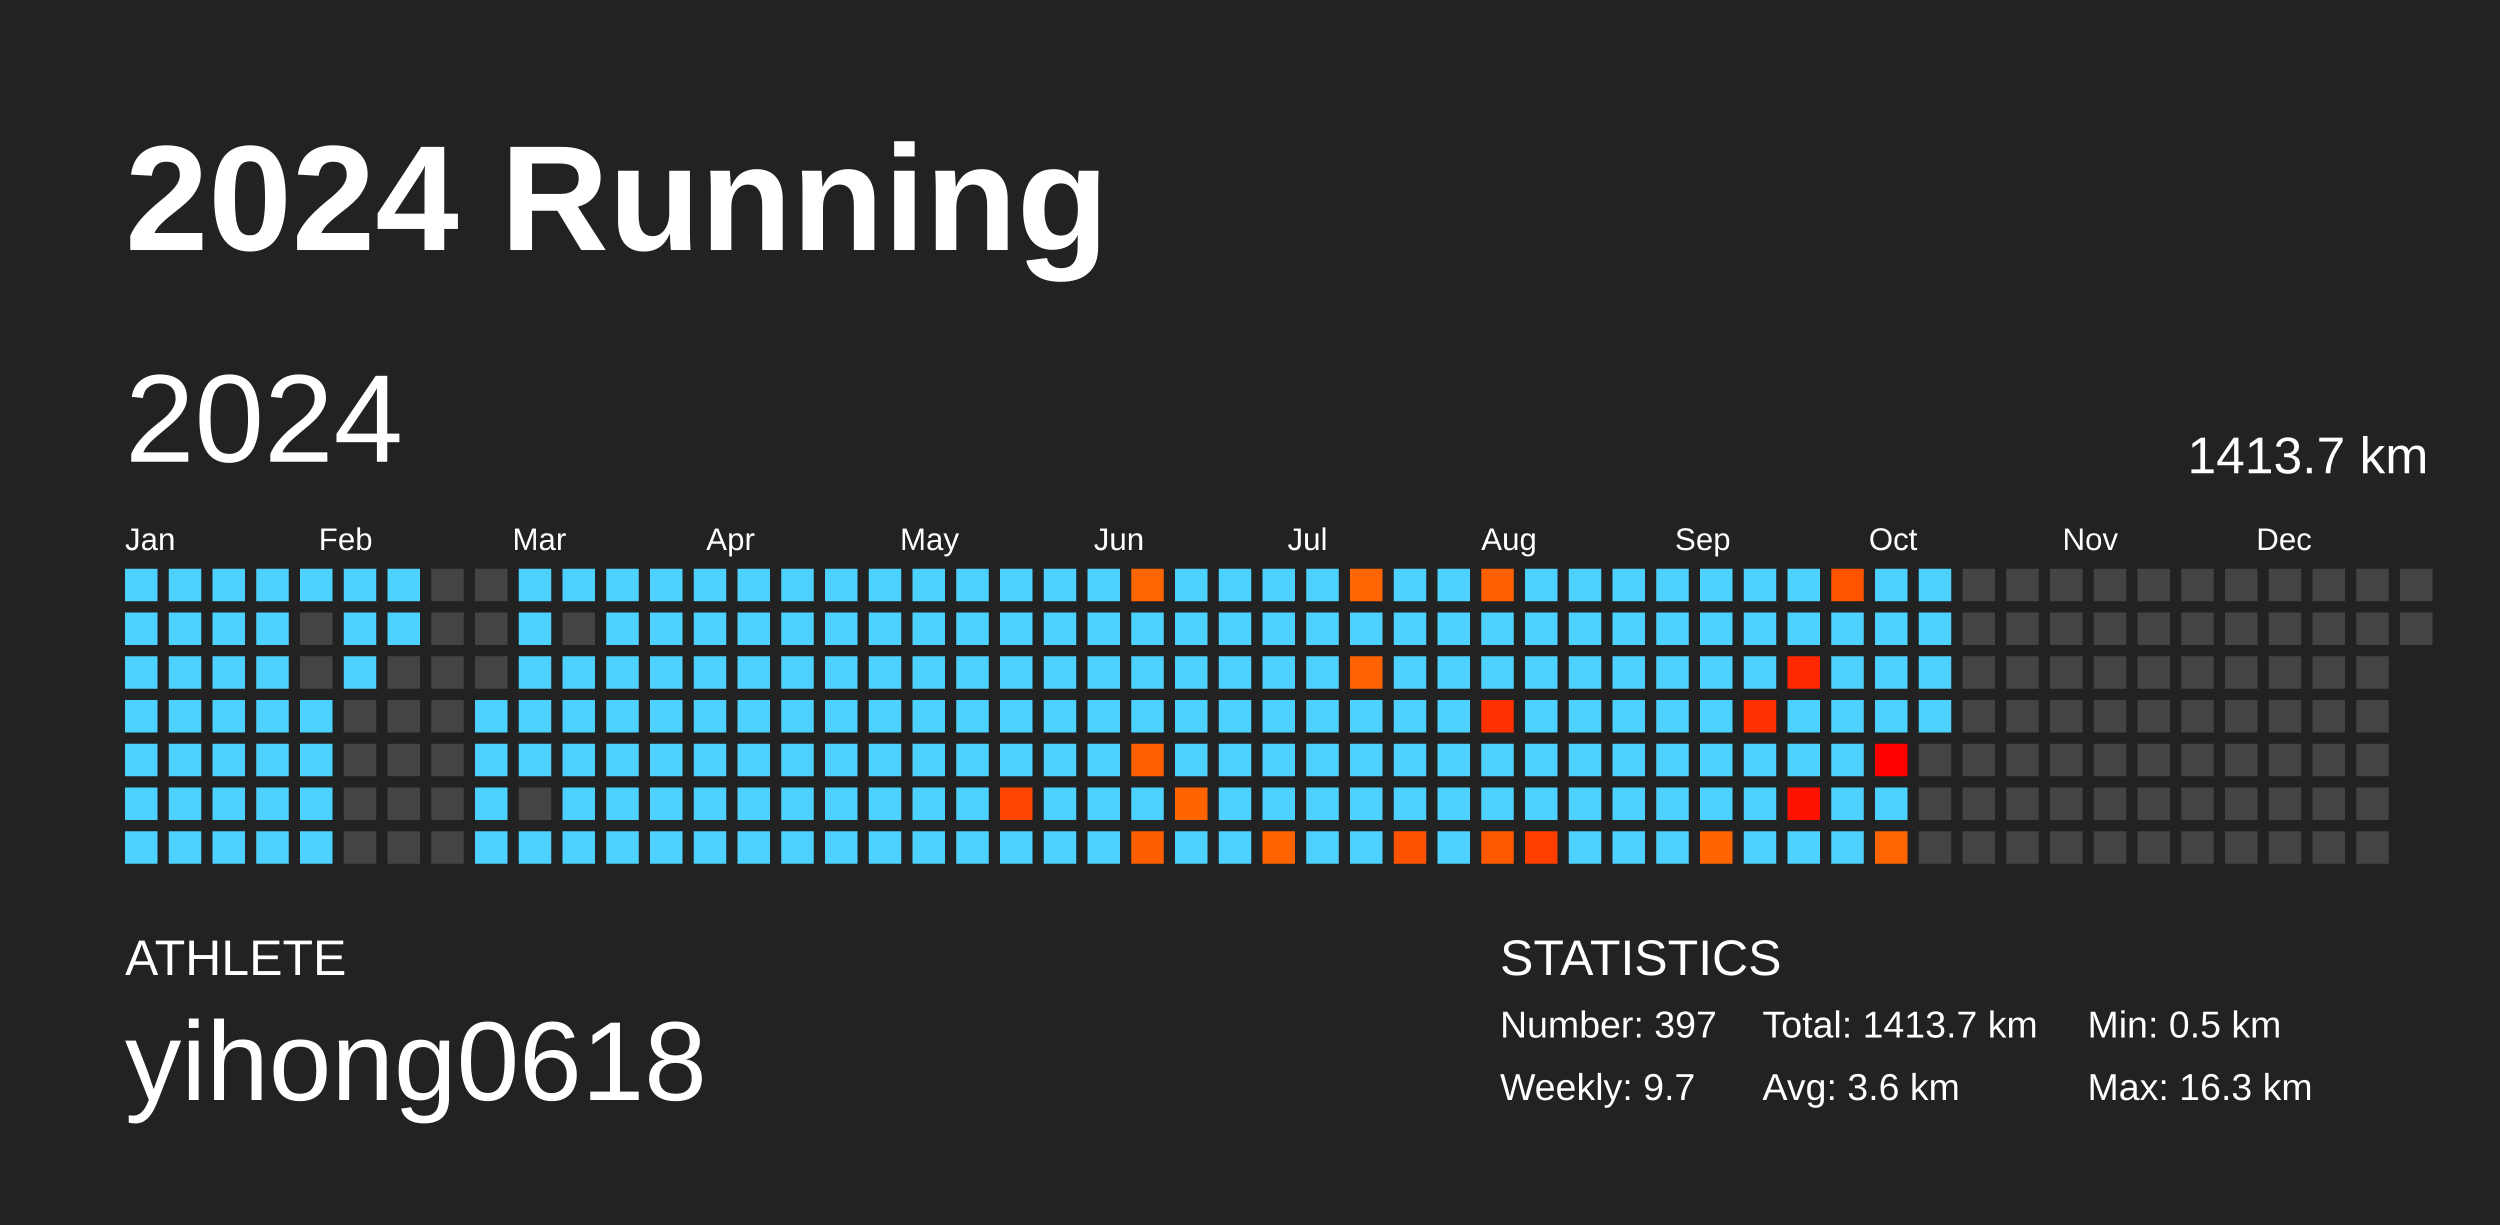
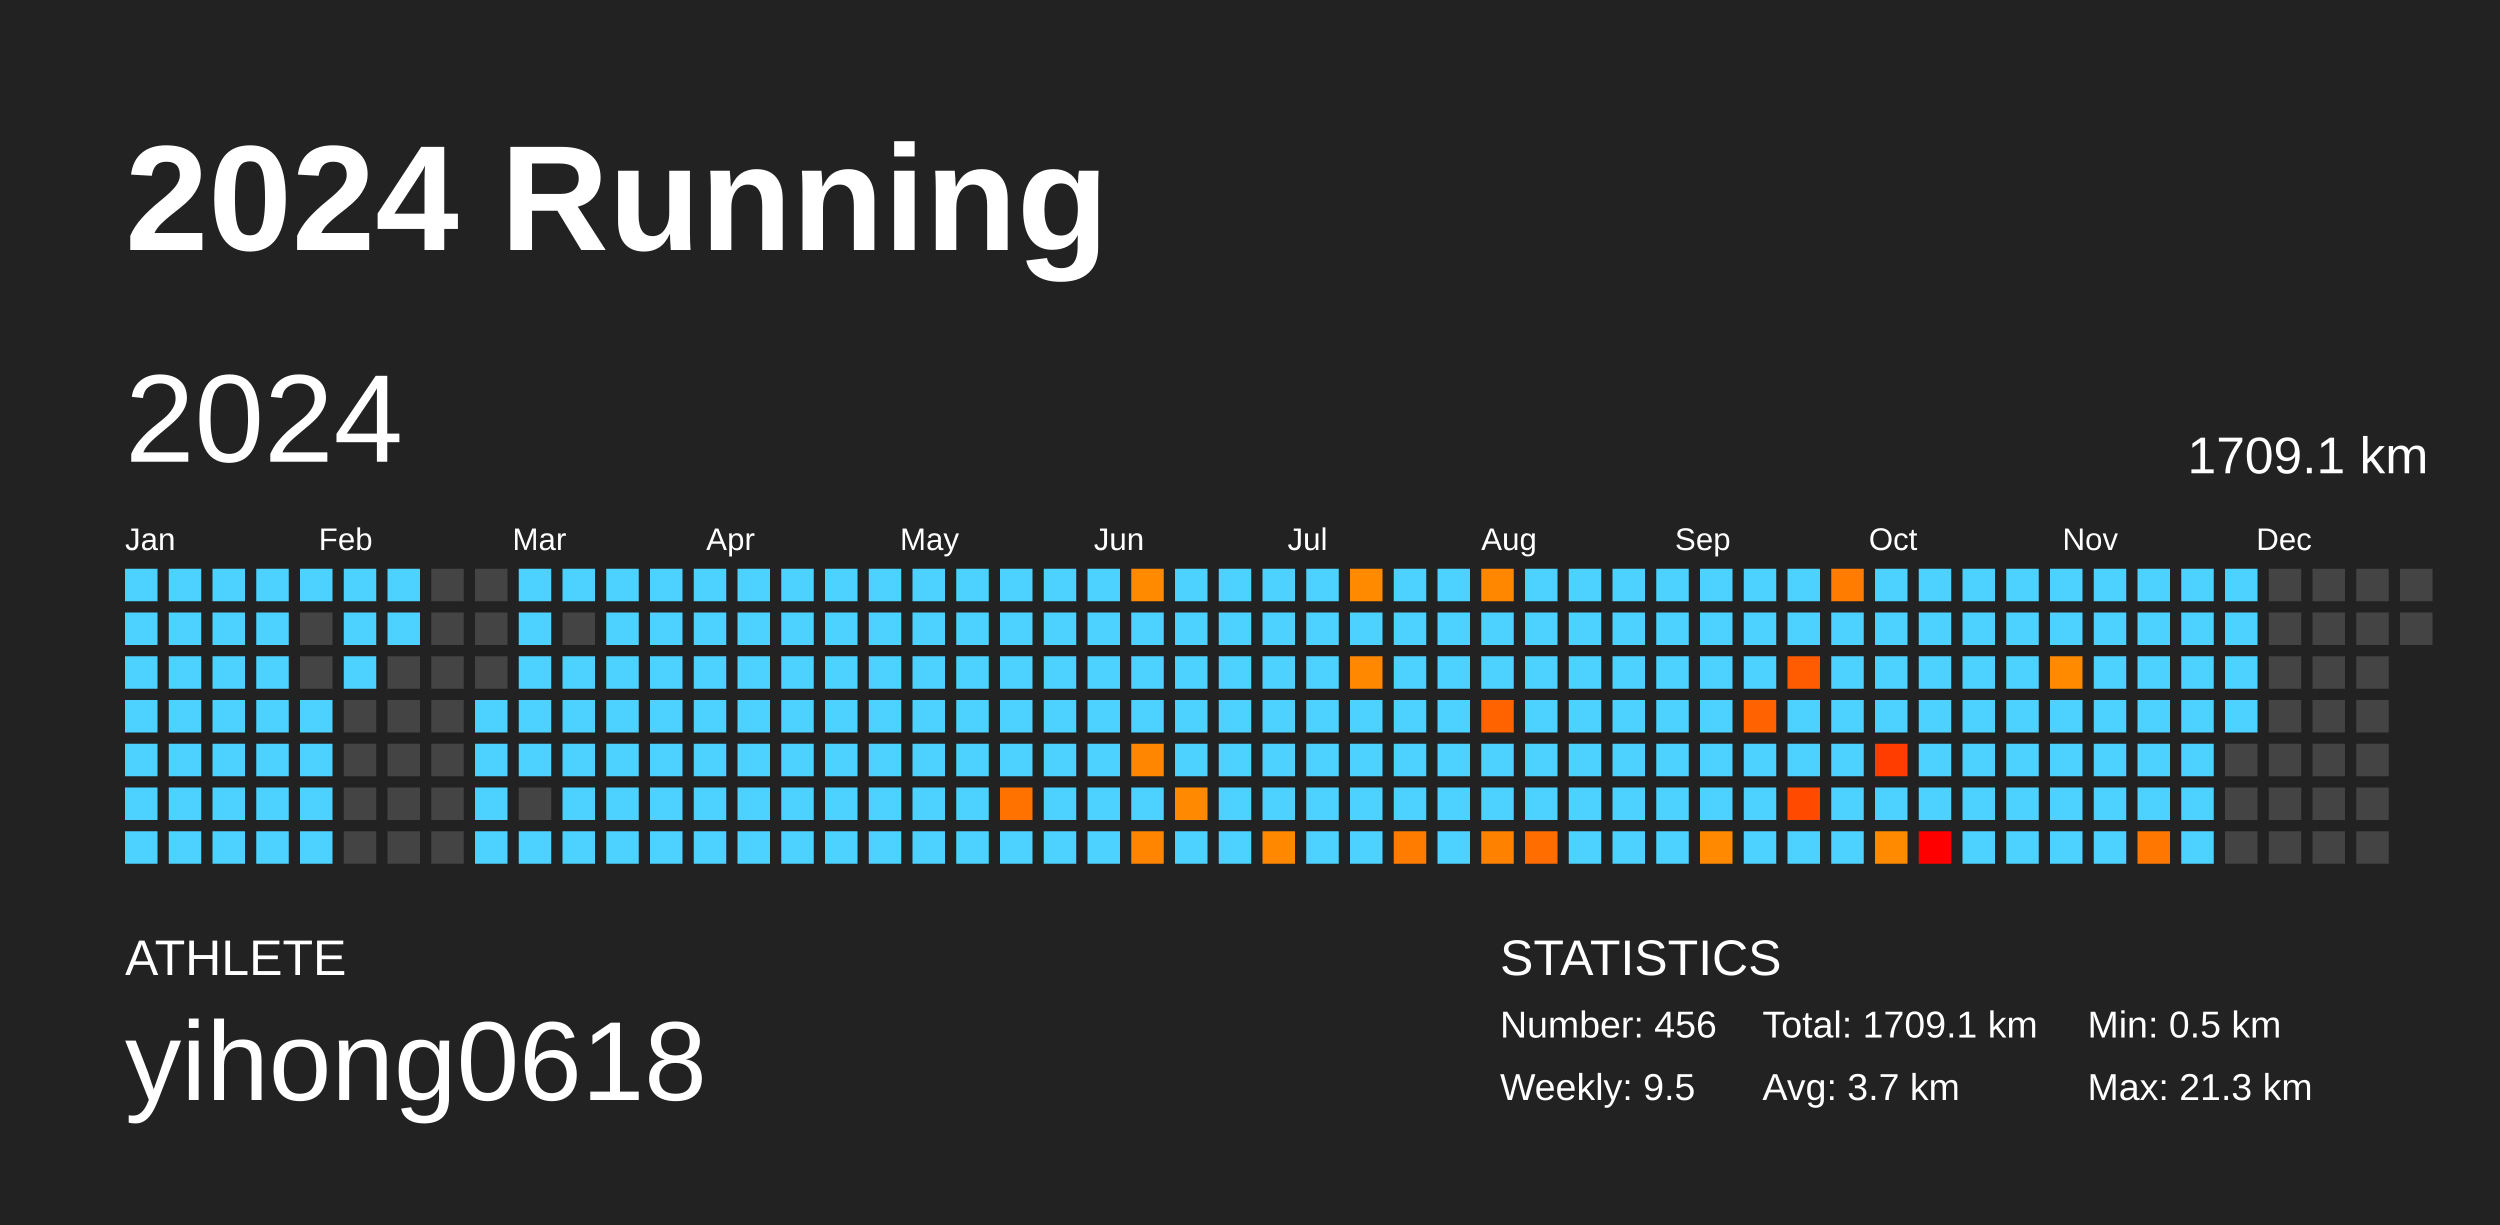
<svg xmlns="http://www.w3.org/2000/svg" baseProfile="full" height="98mm" version="1.1" viewBox="0,0,200,98" width="200mm">
  <defs />
  <rect fill="#222222" height="98" width="200" x="0" y="0" />
  <text fill="#FFFFFF" style="font-size:12px; font-family:Arial; font-weight:bold;" x="10" y="20">2024 Running</text>
  <text fill="#FFFFFF" style="font-size:4px; font-family:Arial" x="10" y="78">ATHLETE</text>
  <text fill="#FFFFFF" style="font-size:9px; font-family:Arial" x="10" y="88">yihong0618</text>
  <text fill="#FFFFFF" style="font-size:4px; font-family:Arial" x="120" y="78">STATISTICS</text>
-   <text fill="#FFFFFF" style="font-size:3px; font-family:Arial" x="120" y="83">Number: 397</text>
-   <text fill="#FFFFFF" style="font-size:3px; font-family:Arial" x="120" y="88">Weekly: 9.7</text>
-   <text fill="#FFFFFF" style="font-size:3px; font-family:Arial" x="141" y="83">Total: 1413.7 km</text>
-   <text fill="#FFFFFF" style="font-size:3px; font-family:Arial" x="141" y="88">Avg: 3.6 km</text>
+   <text fill="#FFFFFF" style="font-size:3px; font-family:Arial" x="120" y="83">Number: 456</text>
+   <text fill="#FFFFFF" style="font-size:3px; font-family:Arial" x="120" y="88">Weekly: 9.5</text>
+   <text fill="#FFFFFF" style="font-size:3px; font-family:Arial" x="141" y="83">Total: 1709.1 km</text>
+   <text fill="#FFFFFF" style="font-size:3px; font-family:Arial" x="141" y="88">Avg: 3.7 km</text>
  <text fill="#FFFFFF" style="font-size:3px; font-family:Arial" x="167" y="83">Min: 0.5 km</text>
-   <text fill="#FFFFFF" style="font-size:3px; font-family:Arial" x="167" y="88">Max: 16.3 km</text>
+   <text fill="#FFFFFF" style="font-size:3px; font-family:Arial" x="167" y="88">Max: 21.3 km</text>
  <text dominant-baseline="hanging" fill="#FFFFFF" style="font-size:10.0px; font-family:Arial;" x="10" y="30">2024</text>
-   <text dominant-baseline="hanging" fill="#FFFFFF" style="font-size:4.125px; font-family:Arial;" x="175" y="35">1413.7 km</text>
+   <text dominant-baseline="hanging" fill="#FFFFFF" style="font-size:4.125px; font-family:Arial;" x="175" y="35">1709.1 km</text>
  <text fill="#FFFFFF" style="font-size:2.5px; font-family:Arial" x="10.0" y="44">Jan</text>
  <text fill="#FFFFFF" style="font-size:2.5px; font-family:Arial" x="25.5" y="44">Feb</text>
  <text fill="#FFFFFF" style="font-size:2.5px; font-family:Arial" x="41.0" y="44">Mar</text>
  <text fill="#FFFFFF" style="font-size:2.5px; font-family:Arial" x="56.5" y="44">Apr</text>
  <text fill="#FFFFFF" style="font-size:2.5px; font-family:Arial" x="72.0" y="44">May</text>
  <text fill="#FFFFFF" style="font-size:2.5px; font-family:Arial" x="87.5" y="44">Jun</text>
  <text fill="#FFFFFF" style="font-size:2.5px; font-family:Arial" x="103.0" y="44">Jul</text>
  <text fill="#FFFFFF" style="font-size:2.5px; font-family:Arial" x="118.5" y="44">Aug</text>
  <text fill="#FFFFFF" style="font-size:2.5px; font-family:Arial" x="134.0" y="44">Sep</text>
  <text fill="#FFFFFF" style="font-size:2.5px; font-family:Arial" x="149.5" y="44">Oct</text>
  <text fill="#FFFFFF" style="font-size:2.5px; font-family:Arial" x="165.0" y="44">Nov</text>
  <text fill="#FFFFFF" style="font-size:2.5px; font-family:Arial" x="180.5" y="44">Dec</text>
  <rect fill="#4dd2ff" height="2.6" width="2.6" x="10.0" y="45.5" />
  <rect fill="#4dd2ff" height="2.6" width="2.6" x="10.0" y="49.0" />
  <rect fill="#4dd2ff" height="2.6" width="2.6" x="10.0" y="52.5" />
  <rect fill="#4dd2ff" height="2.6" width="2.6" x="10.0" y="56.0" />
  <rect fill="#4dd2ff" height="2.6" width="2.6" x="10.0" y="59.5" />
  <rect fill="#4dd2ff" height="2.6" width="2.6" x="10.0" y="63.0" />
  <rect fill="#4dd2ff" height="2.6" width="2.6" x="10.0" y="66.5" />
  <rect fill="#4dd2ff" height="2.6" width="2.6" x="13.5" y="45.5" />
  <rect fill="#4dd2ff" height="2.6" width="2.6" x="13.5" y="49.0" />
  <rect fill="#4dd2ff" height="2.6" width="2.6" x="13.5" y="52.5" />
  <rect fill="#4dd2ff" height="2.6" width="2.6" x="13.5" y="56.0" />
  <rect fill="#4dd2ff" height="2.6" width="2.6" x="13.5" y="59.5" />
  <rect fill="#4dd2ff" height="2.6" width="2.6" x="13.5" y="63.0" />
  <rect fill="#4dd2ff" height="2.6" width="2.6" x="13.5" y="66.5" />
  <rect fill="#4dd2ff" height="2.6" width="2.6" x="17.0" y="45.5" />
  <rect fill="#4dd2ff" height="2.6" width="2.6" x="17.0" y="49.0" />
  <rect fill="#4dd2ff" height="2.6" width="2.6" x="17.0" y="52.5" />
  <rect fill="#4dd2ff" height="2.6" width="2.6" x="17.0" y="56.0" />
  <rect fill="#4dd2ff" height="2.6" width="2.6" x="17.0" y="59.5" />
  <rect fill="#4dd2ff" height="2.6" width="2.6" x="17.0" y="63.0" />
  <rect fill="#4dd2ff" height="2.6" width="2.6" x="17.0" y="66.5" />
  <rect fill="#4dd2ff" height="2.6" width="2.6" x="20.5" y="45.5" />
  <rect fill="#4dd2ff" height="2.6" width="2.6" x="20.5" y="49.0" />
  <rect fill="#4dd2ff" height="2.6" width="2.6" x="20.5" y="52.5" />
  <rect fill="#4dd2ff" height="2.6" width="2.6" x="20.5" y="56.0" />
  <rect fill="#4dd2ff" height="2.6" width="2.6" x="20.5" y="59.5" />
  <rect fill="#4dd2ff" height="2.6" width="2.6" x="20.5" y="63.0" />
  <rect fill="#4dd2ff" height="2.6" width="2.6" x="20.5" y="66.5" />
  <rect fill="#4dd2ff" height="2.6" width="2.6" x="24.0" y="45.5" />
  <rect fill="#444444" height="2.6" width="2.6" x="24.0" y="49.0" />
  <rect fill="#444444" height="2.6" width="2.6" x="24.0" y="52.5" />
  <rect fill="#4dd2ff" height="2.6" width="2.6" x="24.0" y="56.0" />
  <rect fill="#4dd2ff" height="2.6" width="2.6" x="24.0" y="59.5" />
  <rect fill="#4dd2ff" height="2.6" width="2.6" x="24.0" y="63.0" />
  <rect fill="#4dd2ff" height="2.6" width="2.6" x="24.0" y="66.5" />
  <rect fill="#4dd2ff" height="2.6" width="2.6" x="27.5" y="45.5" />
  <rect fill="#4dd2ff" height="2.6" width="2.6" x="27.5" y="49.0" />
  <rect fill="#4dd2ff" height="2.6" width="2.6" x="27.5" y="52.5" />
  <rect fill="#444444" height="2.6" width="2.6" x="27.5" y="56.0" />
  <rect fill="#444444" height="2.6" width="2.6" x="27.5" y="59.5" />
  <rect fill="#444444" height="2.6" width="2.6" x="27.5" y="63.0" />
  <rect fill="#444444" height="2.6" width="2.6" x="27.5" y="66.5" />
  <rect fill="#4dd2ff" height="2.6" width="2.6" x="31.0" y="45.5" />
  <rect fill="#4dd2ff" height="2.6" width="2.6" x="31.0" y="49.0" />
  <rect fill="#444444" height="2.6" width="2.6" x="31.0" y="52.5" />
  <rect fill="#444444" height="2.6" width="2.6" x="31.0" y="56.0" />
  <rect fill="#444444" height="2.6" width="2.6" x="31.0" y="59.5" />
  <rect fill="#444444" height="2.6" width="2.6" x="31.0" y="63.0" />
  <rect fill="#444444" height="2.6" width="2.6" x="31.0" y="66.5" />
  <rect fill="#444444" height="2.6" width="2.6" x="34.5" y="45.5" />
  <rect fill="#444444" height="2.6" width="2.6" x="34.5" y="49.0" />
  <rect fill="#444444" height="2.6" width="2.6" x="34.5" y="52.5" />
  <rect fill="#444444" height="2.6" width="2.6" x="34.5" y="56.0" />
  <rect fill="#444444" height="2.6" width="2.6" x="34.5" y="59.5" />
  <rect fill="#444444" height="2.6" width="2.6" x="34.5" y="63.0" />
  <rect fill="#444444" height="2.6" width="2.6" x="34.5" y="66.5" />
  <rect fill="#444444" height="2.6" width="2.6" x="38.0" y="45.5" />
  <rect fill="#444444" height="2.6" width="2.6" x="38.0" y="49.0" />
  <rect fill="#444444" height="2.6" width="2.6" x="38.0" y="52.5" />
  <rect fill="#4dd2ff" height="2.6" width="2.6" x="38.0" y="56.0" />
  <rect fill="#4dd2ff" height="2.6" width="2.6" x="38.0" y="59.5" />
  <rect fill="#4dd2ff" height="2.6" width="2.6" x="38.0" y="63.0" />
  <rect fill="#4dd2ff" height="2.6" width="2.6" x="38.0" y="66.5" />
  <rect fill="#4dd2ff" height="2.6" width="2.6" x="41.5" y="45.5" />
  <rect fill="#4dd2ff" height="2.6" width="2.6" x="41.5" y="49.0" />
  <rect fill="#4dd2ff" height="2.6" width="2.6" x="41.5" y="52.5" />
  <rect fill="#4dd2ff" height="2.6" width="2.6" x="41.5" y="56.0" />
  <rect fill="#4dd2ff" height="2.6" width="2.6" x="41.5" y="59.5" />
  <rect fill="#444444" height="2.6" width="2.6" x="41.5" y="63.0" />
  <rect fill="#4dd2ff" height="2.6" width="2.6" x="41.5" y="66.5" />
  <rect fill="#4dd2ff" height="2.6" width="2.6" x="45.0" y="45.5" />
  <rect fill="#444444" height="2.6" width="2.6" x="45.0" y="49.0" />
  <rect fill="#4dd2ff" height="2.6" width="2.6" x="45.0" y="52.5" />
  <rect fill="#4dd2ff" height="2.6" width="2.6" x="45.0" y="56.0" />
  <rect fill="#4dd2ff" height="2.6" width="2.6" x="45.0" y="59.5" />
  <rect fill="#4dd2ff" height="2.6" width="2.6" x="45.0" y="63.0" />
  <rect fill="#4dd2ff" height="2.6" width="2.6" x="45.0" y="66.5" />
  <rect fill="#4dd2ff" height="2.6" width="2.6" x="48.5" y="45.5" />
  <rect fill="#4dd2ff" height="2.6" width="2.6" x="48.5" y="49.0" />
  <rect fill="#4dd2ff" height="2.6" width="2.6" x="48.5" y="52.5" />
  <rect fill="#4dd2ff" height="2.6" width="2.6" x="48.5" y="56.0" />
  <rect fill="#4dd2ff" height="2.6" width="2.6" x="48.5" y="59.5" />
  <rect fill="#4dd2ff" height="2.6" width="2.6" x="48.5" y="63.0" />
  <rect fill="#4dd2ff" height="2.6" width="2.6" x="48.5" y="66.5" />
  <rect fill="#4dd2ff" height="2.6" width="2.6" x="52.0" y="45.5" />
  <rect fill="#4dd2ff" height="2.6" width="2.6" x="52.0" y="49.0" />
  <rect fill="#4dd2ff" height="2.6" width="2.6" x="52.0" y="52.5" />
  <rect fill="#4dd2ff" height="2.6" width="2.6" x="52.0" y="56.0" />
  <rect fill="#4dd2ff" height="2.6" width="2.6" x="52.0" y="59.5" />
  <rect fill="#4dd2ff" height="2.6" width="2.6" x="52.0" y="63.0" />
  <rect fill="#4dd2ff" height="2.6" width="2.6" x="52.0" y="66.5" />
  <rect fill="#4dd2ff" height="2.6" width="2.6" x="55.5" y="45.5" />
  <rect fill="#4dd2ff" height="2.6" width="2.6" x="55.5" y="49.0" />
  <rect fill="#4dd2ff" height="2.6" width="2.6" x="55.5" y="52.5" />
  <rect fill="#4dd2ff" height="2.6" width="2.6" x="55.5" y="56.0" />
  <rect fill="#4dd2ff" height="2.6" width="2.6" x="55.5" y="59.5" />
  <rect fill="#4dd2ff" height="2.6" width="2.6" x="55.5" y="63.0" />
  <rect fill="#4dd2ff" height="2.6" width="2.6" x="55.5" y="66.5" />
  <rect fill="#4dd2ff" height="2.6" width="2.6" x="59.0" y="45.5" />
  <rect fill="#4dd2ff" height="2.6" width="2.6" x="59.0" y="49.0" />
  <rect fill="#4dd2ff" height="2.6" width="2.6" x="59.0" y="52.5" />
  <rect fill="#4dd2ff" height="2.6" width="2.6" x="59.0" y="56.0" />
  <rect fill="#4dd2ff" height="2.6" width="2.6" x="59.0" y="59.5" />
  <rect fill="#4dd2ff" height="2.6" width="2.6" x="59.0" y="63.0" />
  <rect fill="#4dd2ff" height="2.6" width="2.6" x="59.0" y="66.5" />
  <rect fill="#4dd2ff" height="2.6" width="2.6" x="62.5" y="45.5" />
  <rect fill="#4dd2ff" height="2.6" width="2.6" x="62.5" y="49.0" />
  <rect fill="#4dd2ff" height="2.6" width="2.6" x="62.5" y="52.5" />
  <rect fill="#4dd2ff" height="2.6" width="2.6" x="62.5" y="56.0" />
  <rect fill="#4dd2ff" height="2.6" width="2.6" x="62.5" y="59.5" />
  <rect fill="#4dd2ff" height="2.6" width="2.6" x="62.5" y="63.0" />
  <rect fill="#4dd2ff" height="2.6" width="2.6" x="62.5" y="66.5" />
  <rect fill="#4dd2ff" height="2.6" width="2.6" x="66.0" y="45.5" />
  <rect fill="#4dd2ff" height="2.6" width="2.6" x="66.0" y="49.0" />
  <rect fill="#4dd2ff" height="2.6" width="2.6" x="66.0" y="52.5" />
  <rect fill="#4dd2ff" height="2.6" width="2.6" x="66.0" y="56.0" />
  <rect fill="#4dd2ff" height="2.6" width="2.6" x="66.0" y="59.5" />
  <rect fill="#4dd2ff" height="2.6" width="2.6" x="66.0" y="63.0" />
  <rect fill="#4dd2ff" height="2.6" width="2.6" x="66.0" y="66.5" />
  <rect fill="#4dd2ff" height="2.6" width="2.6" x="69.5" y="45.5" />
  <rect fill="#4dd2ff" height="2.6" width="2.6" x="69.5" y="49.0" />
  <rect fill="#4dd2ff" height="2.6" width="2.6" x="69.5" y="52.5" />
  <rect fill="#4dd2ff" height="2.6" width="2.6" x="69.5" y="56.0" />
  <rect fill="#4dd2ff" height="2.6" width="2.6" x="69.5" y="59.5" />
  <rect fill="#4dd2ff" height="2.6" width="2.6" x="69.5" y="63.0" />
  <rect fill="#4dd2ff" height="2.6" width="2.6" x="69.5" y="66.5" />
  <rect fill="#4dd2ff" height="2.6" width="2.6" x="73.0" y="45.5" />
  <rect fill="#4dd2ff" height="2.6" width="2.6" x="73.0" y="49.0" />
  <rect fill="#4dd2ff" height="2.6" width="2.6" x="73.0" y="52.5" />
  <rect fill="#4dd2ff" height="2.6" width="2.6" x="73.0" y="56.0" />
  <rect fill="#4dd2ff" height="2.6" width="2.6" x="73.0" y="59.5" />
  <rect fill="#4dd2ff" height="2.6" width="2.6" x="73.0" y="63.0" />
  <rect fill="#4dd2ff" height="2.6" width="2.6" x="73.0" y="66.5" />
  <rect fill="#4dd2ff" height="2.6" width="2.6" x="76.5" y="45.5" />
  <rect fill="#4dd2ff" height="2.6" width="2.6" x="76.5" y="49.0" />
  <rect fill="#4dd2ff" height="2.6" width="2.6" x="76.5" y="52.5" />
  <rect fill="#4dd2ff" height="2.6" width="2.6" x="76.5" y="56.0" />
  <rect fill="#4dd2ff" height="2.6" width="2.6" x="76.5" y="59.5" />
  <rect fill="#4dd2ff" height="2.6" width="2.6" x="76.5" y="63.0" />
  <rect fill="#4dd2ff" height="2.6" width="2.6" x="76.5" y="66.5" />
  <rect fill="#4dd2ff" height="2.6" width="2.6" x="80.0" y="45.5" />
  <rect fill="#4dd2ff" height="2.6" width="2.6" x="80.0" y="49.0" />
  <rect fill="#4dd2ff" height="2.6" width="2.6" x="80.0" y="52.5" />
  <rect fill="#4dd2ff" height="2.6" width="2.6" x="80.0" y="56.0" />
  <rect fill="#4dd2ff" height="2.6" width="2.6" x="80.0" y="59.5" />
-   <rect fill="#ff4500" height="2.6" width="2.6" x="80.0" y="63.0" />
+   <rect fill="#ff7200" height="2.6" width="2.6" x="80.0" y="63.0" />
  <rect fill="#4dd2ff" height="2.6" width="2.6" x="80.0" y="66.5" />
  <rect fill="#4dd2ff" height="2.6" width="2.6" x="83.5" y="45.5" />
  <rect fill="#4dd2ff" height="2.6" width="2.6" x="83.5" y="49.0" />
  <rect fill="#4dd2ff" height="2.6" width="2.6" x="83.5" y="52.5" />
  <rect fill="#4dd2ff" height="2.6" width="2.6" x="83.5" y="56.0" />
  <rect fill="#4dd2ff" height="2.6" width="2.6" x="83.5" y="59.5" />
  <rect fill="#4dd2ff" height="2.6" width="2.6" x="83.5" y="63.0" />
  <rect fill="#4dd2ff" height="2.6" width="2.6" x="83.5" y="66.5" />
  <rect fill="#4dd2ff" height="2.6" width="2.6" x="87.0" y="45.5" />
  <rect fill="#4dd2ff" height="2.6" width="2.6" x="87.0" y="49.0" />
  <rect fill="#4dd2ff" height="2.6" width="2.6" x="87.0" y="52.5" />
  <rect fill="#4dd2ff" height="2.6" width="2.6" x="87.0" y="56.0" />
  <rect fill="#4dd2ff" height="2.6" width="2.6" x="87.0" y="59.5" />
  <rect fill="#4dd2ff" height="2.6" width="2.6" x="87.0" y="63.0" />
  <rect fill="#4dd2ff" height="2.6" width="2.6" x="87.0" y="66.5" />
-   <rect fill="#ff6500" height="2.6" width="2.6" x="90.5" y="45.5" />
+   <rect fill="#ff8a00" height="2.6" width="2.6" x="90.5" y="45.5" />
  <rect fill="#4dd2ff" height="2.6" width="2.6" x="90.5" y="49.0" />
  <rect fill="#4dd2ff" height="2.6" width="2.6" x="90.5" y="52.5" />
  <rect fill="#4dd2ff" height="2.6" width="2.6" x="90.5" y="56.0" />
-   <rect fill="#ff5f00" height="2.6" width="2.6" x="90.5" y="59.5" />
+   <rect fill="#ff8600" height="2.6" width="2.6" x="90.5" y="59.5" />
  <rect fill="#4dd2ff" height="2.6" width="2.6" x="90.5" y="63.0" />
-   <rect fill="#ff5e00" height="2.6" width="2.6" x="90.5" y="66.5" />
+   <rect fill="#ff8500" height="2.6" width="2.6" x="90.5" y="66.5" />
  <rect fill="#4dd2ff" height="2.6" width="2.6" x="94.0" y="45.5" />
  <rect fill="#4dd2ff" height="2.6" width="2.6" x="94.0" y="49.0" />
  <rect fill="#4dd2ff" height="2.6" width="2.6" x="94.0" y="52.5" />
  <rect fill="#4dd2ff" height="2.6" width="2.6" x="94.0" y="56.0" />
  <rect fill="#4dd2ff" height="2.6" width="2.6" x="94.0" y="59.5" />
-   <rect fill="#ff6400" height="2.6" width="2.6" x="94.0" y="63.0" />
+   <rect fill="#ff8900" height="2.6" width="2.6" x="94.0" y="63.0" />
  <rect fill="#4dd2ff" height="2.6" width="2.6" x="94.0" y="66.5" />
  <rect fill="#4dd2ff" height="2.6" width="2.6" x="97.5" y="45.5" />
  <rect fill="#4dd2ff" height="2.6" width="2.6" x="97.5" y="49.0" />
  <rect fill="#4dd2ff" height="2.6" width="2.6" x="97.5" y="52.5" />
  <rect fill="#4dd2ff" height="2.6" width="2.6" x="97.5" y="56.0" />
  <rect fill="#4dd2ff" height="2.6" width="2.6" x="97.5" y="59.5" />
  <rect fill="#4dd2ff" height="2.6" width="2.6" x="97.5" y="63.0" />
  <rect fill="#4dd2ff" height="2.6" width="2.6" x="97.5" y="66.5" />
  <rect fill="#4dd2ff" height="2.6" width="2.6" x="101.0" y="45.5" />
  <rect fill="#4dd2ff" height="2.6" width="2.6" x="101.0" y="49.0" />
  <rect fill="#4dd2ff" height="2.6" width="2.6" x="101.0" y="52.5" />
  <rect fill="#4dd2ff" height="2.6" width="2.6" x="101.0" y="56.0" />
  <rect fill="#4dd2ff" height="2.6" width="2.6" x="101.0" y="59.5" />
  <rect fill="#4dd2ff" height="2.6" width="2.6" x="101.0" y="63.0" />
-   <rect fill="#ff6300" height="2.6" width="2.6" x="101.0" y="66.5" />
+   <rect fill="#ff8800" height="2.6" width="2.6" x="101.0" y="66.5" />
  <rect fill="#4dd2ff" height="2.6" width="2.6" x="104.5" y="45.5" />
  <rect fill="#4dd2ff" height="2.6" width="2.6" x="104.5" y="49.0" />
  <rect fill="#4dd2ff" height="2.6" width="2.6" x="104.5" y="52.5" />
  <rect fill="#4dd2ff" height="2.6" width="2.6" x="104.5" y="56.0" />
  <rect fill="#4dd2ff" height="2.6" width="2.6" x="104.5" y="59.5" />
  <rect fill="#4dd2ff" height="2.6" width="2.6" x="104.5" y="63.0" />
  <rect fill="#4dd2ff" height="2.6" width="2.6" x="104.5" y="66.5" />
-   <rect fill="#ff6500" height="2.6" width="2.6" x="108.0" y="45.5" />
+   <rect fill="#ff8a00" height="2.6" width="2.6" x="108.0" y="45.5" />
  <rect fill="#4dd2ff" height="2.6" width="2.6" x="108.0" y="49.0" />
-   <rect fill="#ff6200" height="2.6" width="2.6" x="108.0" y="52.5" />
+   <rect fill="#ff8800" height="2.6" width="2.6" x="108.0" y="52.5" />
  <rect fill="#4dd2ff" height="2.6" width="2.6" x="108.0" y="56.0" />
  <rect fill="#4dd2ff" height="2.6" width="2.6" x="108.0" y="59.5" />
  <rect fill="#4dd2ff" height="2.6" width="2.6" x="108.0" y="63.0" />
  <rect fill="#4dd2ff" height="2.6" width="2.6" x="108.0" y="66.5" />
  <rect fill="#4dd2ff" height="2.6" width="2.6" x="111.5" y="45.5" />
  <rect fill="#4dd2ff" height="2.6" width="2.6" x="111.5" y="49.0" />
  <rect fill="#4dd2ff" height="2.6" width="2.6" x="111.5" y="52.5" />
  <rect fill="#4dd2ff" height="2.6" width="2.6" x="111.5" y="56.0" />
  <rect fill="#4dd2ff" height="2.6" width="2.6" x="111.5" y="59.5" />
  <rect fill="#4dd2ff" height="2.6" width="2.6" x="111.5" y="63.0" />
-   <rect fill="#ff5200" height="2.6" width="2.6" x="111.5" y="66.5" />
+   <rect fill="#ff7c00" height="2.6" width="2.6" x="111.5" y="66.5" />
  <rect fill="#4dd2ff" height="2.6" width="2.6" x="115.0" y="45.5" />
  <rect fill="#4dd2ff" height="2.6" width="2.6" x="115.0" y="49.0" />
  <rect fill="#4dd2ff" height="2.6" width="2.6" x="115.0" y="52.5" />
  <rect fill="#4dd2ff" height="2.6" width="2.6" x="115.0" y="56.0" />
  <rect fill="#4dd2ff" height="2.6" width="2.6" x="115.0" y="59.5" />
  <rect fill="#4dd2ff" height="2.6" width="2.6" x="115.0" y="63.0" />
  <rect fill="#4dd2ff" height="2.6" width="2.6" x="115.0" y="66.5" />
-   <rect fill="#ff6100" height="2.6" width="2.6" x="118.5" y="45.5" />
+   <rect fill="#ff8700" height="2.6" width="2.6" x="118.5" y="45.5" />
  <rect fill="#4dd2ff" height="2.6" width="2.6" x="118.5" y="49.0" />
  <rect fill="#4dd2ff" height="2.6" width="2.6" x="118.5" y="52.5" />
-   <rect fill="#ff3100" height="2.6" width="2.6" x="118.5" y="56.0" />
+   <rect fill="#ff6300" height="2.6" width="2.6" x="118.5" y="56.0" />
  <rect fill="#4dd2ff" height="2.6" width="2.6" x="118.5" y="59.5" />
  <rect fill="#4dd2ff" height="2.6" width="2.6" x="118.5" y="63.0" />
-   <rect fill="#ff5900" height="2.6" width="2.6" x="118.5" y="66.5" />
+   <rect fill="#ff8100" height="2.6" width="2.6" x="118.5" y="66.5" />
  <rect fill="#4dd2ff" height="2.6" width="2.6" x="122.0" y="45.5" />
  <rect fill="#4dd2ff" height="2.6" width="2.6" x="122.0" y="49.0" />
  <rect fill="#4dd2ff" height="2.6" width="2.6" x="122.0" y="52.5" />
  <rect fill="#4dd2ff" height="2.6" width="2.6" x="122.0" y="56.0" />
  <rect fill="#4dd2ff" height="2.6" width="2.6" x="122.0" y="59.5" />
  <rect fill="#4dd2ff" height="2.6" width="2.6" x="122.0" y="63.0" />
-   <rect fill="#ff3e00" height="2.6" width="2.6" x="122.0" y="66.5" />
+   <rect fill="#ff6c00" height="2.6" width="2.6" x="122.0" y="66.5" />
  <rect fill="#4dd2ff" height="2.6" width="2.6" x="125.5" y="45.5" />
  <rect fill="#4dd2ff" height="2.6" width="2.6" x="125.5" y="49.0" />
  <rect fill="#4dd2ff" height="2.6" width="2.6" x="125.5" y="52.5" />
  <rect fill="#4dd2ff" height="2.6" width="2.6" x="125.5" y="56.0" />
  <rect fill="#4dd2ff" height="2.6" width="2.6" x="125.5" y="59.5" />
  <rect fill="#4dd2ff" height="2.6" width="2.6" x="125.5" y="63.0" />
  <rect fill="#4dd2ff" height="2.6" width="2.6" x="125.5" y="66.5" />
  <rect fill="#4dd2ff" height="2.6" width="2.6" x="129.0" y="45.5" />
  <rect fill="#4dd2ff" height="2.6" width="2.6" x="129.0" y="49.0" />
  <rect fill="#4dd2ff" height="2.6" width="2.6" x="129.0" y="52.5" />
  <rect fill="#4dd2ff" height="2.6" width="2.6" x="129.0" y="56.0" />
  <rect fill="#4dd2ff" height="2.6" width="2.6" x="129.0" y="59.5" />
  <rect fill="#4dd2ff" height="2.6" width="2.6" x="129.0" y="63.0" />
  <rect fill="#4dd2ff" height="2.6" width="2.6" x="129.0" y="66.5" />
  <rect fill="#4dd2ff" height="2.6" width="2.6" x="132.5" y="45.5" />
  <rect fill="#4dd2ff" height="2.6" width="2.6" x="132.5" y="49.0" />
  <rect fill="#4dd2ff" height="2.6" width="2.6" x="132.5" y="52.5" />
  <rect fill="#4dd2ff" height="2.6" width="2.6" x="132.5" y="56.0" />
  <rect fill="#4dd2ff" height="2.6" width="2.6" x="132.5" y="59.5" />
  <rect fill="#4dd2ff" height="2.6" width="2.6" x="132.5" y="63.0" />
  <rect fill="#4dd2ff" height="2.6" width="2.6" x="132.5" y="66.5" />
  <rect fill="#4dd2ff" height="2.6" width="2.6" x="136.0" y="45.5" />
  <rect fill="#4dd2ff" height="2.6" width="2.6" x="136.0" y="49.0" />
  <rect fill="#4dd2ff" height="2.6" width="2.6" x="136.0" y="52.5" />
  <rect fill="#4dd2ff" height="2.6" width="2.6" x="136.0" y="56.0" />
  <rect fill="#4dd2ff" height="2.6" width="2.6" x="136.0" y="59.5" />
  <rect fill="#4dd2ff" height="2.6" width="2.6" x="136.0" y="63.0" />
-   <rect fill="#ff6400" height="2.6" width="2.6" x="136.0" y="66.5" />
+   <rect fill="#ff8900" height="2.6" width="2.6" x="136.0" y="66.5" />
  <rect fill="#4dd2ff" height="2.6" width="2.6" x="139.5" y="45.5" />
  <rect fill="#4dd2ff" height="2.6" width="2.6" x="139.5" y="49.0" />
  <rect fill="#4dd2ff" height="2.6" width="2.6" x="139.5" y="52.5" />
-   <rect fill="#ff3100" height="2.6" width="2.6" x="139.5" y="56.0" />
+   <rect fill="#ff6200" height="2.6" width="2.6" x="139.5" y="56.0" />
  <rect fill="#4dd2ff" height="2.6" width="2.6" x="139.5" y="59.5" />
  <rect fill="#4dd2ff" height="2.6" width="2.6" x="139.5" y="63.0" />
  <rect fill="#4dd2ff" height="2.6" width="2.6" x="139.5" y="66.5" />
  <rect fill="#4dd2ff" height="2.6" width="2.6" x="143.0" y="45.5" />
  <rect fill="#4dd2ff" height="2.6" width="2.6" x="143.0" y="49.0" />
-   <rect fill="#ff2800" height="2.6" width="2.6" x="143.0" y="52.5" />
+   <rect fill="#ff5b00" height="2.6" width="2.6" x="143.0" y="52.5" />
  <rect fill="#4dd2ff" height="2.6" width="2.6" x="143.0" y="56.0" />
  <rect fill="#4dd2ff" height="2.6" width="2.6" x="143.0" y="59.5" />
-   <rect fill="#ff1100" height="2.6" width="2.6" x="143.0" y="63.0" />
+   <rect fill="#ff4a00" height="2.6" width="2.6" x="143.0" y="63.0" />
  <rect fill="#4dd2ff" height="2.6" width="2.6" x="143.0" y="66.5" />
-   <rect fill="#ff5300" height="2.6" width="2.6" x="146.5" y="45.5" />
+   <rect fill="#ff7c00" height="2.6" width="2.6" x="146.5" y="45.5" />
  <rect fill="#4dd2ff" height="2.6" width="2.6" x="146.5" y="49.0" />
  <rect fill="#4dd2ff" height="2.6" width="2.6" x="146.5" y="52.5" />
  <rect fill="#4dd2ff" height="2.6" width="2.6" x="146.5" y="56.0" />
  <rect fill="#4dd2ff" height="2.6" width="2.6" x="146.5" y="59.5" />
  <rect fill="#4dd2ff" height="2.6" width="2.6" x="146.5" y="63.0" />
  <rect fill="#4dd2ff" height="2.6" width="2.6" x="146.5" y="66.5" />
  <rect fill="#4dd2ff" height="2.6" width="2.6" x="150.0" y="45.5" />
  <rect fill="#4dd2ff" height="2.6" width="2.6" x="150.0" y="49.0" />
  <rect fill="#4dd2ff" height="2.6" width="2.6" x="150.0" y="52.5" />
  <rect fill="#4dd2ff" height="2.6" width="2.6" x="150.0" y="56.0" />
-   <rect fill="#ff0000" height="2.6" width="2.6" x="150.0" y="59.5" />
+   <rect fill="#ff3d00" height="2.6" width="2.6" x="150.0" y="59.5" />
  <rect fill="#4dd2ff" height="2.6" width="2.6" x="150.0" y="63.0" />
-   <rect fill="#ff6500" height="2.6" width="2.6" x="150.0" y="66.5" />
+   <rect fill="#ff8a00" height="2.6" width="2.6" x="150.0" y="66.5" />
  <rect fill="#4dd2ff" height="2.6" width="2.6" x="153.5" y="45.5" />
  <rect fill="#4dd2ff" height="2.6" width="2.6" x="153.5" y="49.0" />
  <rect fill="#4dd2ff" height="2.6" width="2.6" x="153.5" y="52.5" />
  <rect fill="#4dd2ff" height="2.6" width="2.6" x="153.5" y="56.0" />
-   <rect fill="#444444" height="2.6" width="2.6" x="153.5" y="59.5" />
-   <rect fill="#444444" height="2.6" width="2.6" x="153.5" y="63.0" />
-   <rect fill="#444444" height="2.6" width="2.6" x="153.5" y="66.5" />
-   <rect fill="#444444" height="2.6" width="2.6" x="157.0" y="45.5" />
-   <rect fill="#444444" height="2.6" width="2.6" x="157.0" y="49.0" />
-   <rect fill="#444444" height="2.6" width="2.6" x="157.0" y="52.5" />
-   <rect fill="#444444" height="2.6" width="2.6" x="157.0" y="56.0" />
-   <rect fill="#444444" height="2.6" width="2.6" x="157.0" y="59.5" />
-   <rect fill="#444444" height="2.6" width="2.6" x="157.0" y="63.0" />
-   <rect fill="#444444" height="2.6" width="2.6" x="157.0" y="66.5" />
-   <rect fill="#444444" height="2.6" width="2.6" x="160.5" y="45.5" />
-   <rect fill="#444444" height="2.6" width="2.6" x="160.5" y="49.0" />
-   <rect fill="#444444" height="2.6" width="2.6" x="160.5" y="52.5" />
-   <rect fill="#444444" height="2.6" width="2.6" x="160.5" y="56.0" />
-   <rect fill="#444444" height="2.6" width="2.6" x="160.5" y="59.5" />
-   <rect fill="#444444" height="2.6" width="2.6" x="160.5" y="63.0" />
-   <rect fill="#444444" height="2.6" width="2.6" x="160.5" y="66.5" />
-   <rect fill="#444444" height="2.6" width="2.6" x="164.0" y="45.5" />
-   <rect fill="#444444" height="2.6" width="2.6" x="164.0" y="49.0" />
-   <rect fill="#444444" height="2.6" width="2.6" x="164.0" y="52.5" />
-   <rect fill="#444444" height="2.6" width="2.6" x="164.0" y="56.0" />
-   <rect fill="#444444" height="2.6" width="2.6" x="164.0" y="59.5" />
-   <rect fill="#444444" height="2.6" width="2.6" x="164.0" y="63.0" />
-   <rect fill="#444444" height="2.6" width="2.6" x="164.0" y="66.5" />
-   <rect fill="#444444" height="2.6" width="2.6" x="167.5" y="45.5" />
-   <rect fill="#444444" height="2.6" width="2.6" x="167.5" y="49.0" />
-   <rect fill="#444444" height="2.6" width="2.6" x="167.5" y="52.5" />
-   <rect fill="#444444" height="2.6" width="2.6" x="167.5" y="56.0" />
-   <rect fill="#444444" height="2.6" width="2.6" x="167.5" y="59.5" />
-   <rect fill="#444444" height="2.6" width="2.6" x="167.5" y="63.0" />
-   <rect fill="#444444" height="2.6" width="2.6" x="167.5" y="66.5" />
-   <rect fill="#444444" height="2.6" width="2.6" x="171.0" y="45.5" />
-   <rect fill="#444444" height="2.6" width="2.6" x="171.0" y="49.0" />
-   <rect fill="#444444" height="2.6" width="2.6" x="171.0" y="52.5" />
-   <rect fill="#444444" height="2.6" width="2.6" x="171.0" y="56.0" />
-   <rect fill="#444444" height="2.6" width="2.6" x="171.0" y="59.5" />
-   <rect fill="#444444" height="2.6" width="2.6" x="171.0" y="63.0" />
-   <rect fill="#444444" height="2.6" width="2.6" x="171.0" y="66.5" />
-   <rect fill="#444444" height="2.6" width="2.6" x="174.5" y="45.5" />
-   <rect fill="#444444" height="2.6" width="2.6" x="174.5" y="49.0" />
-   <rect fill="#444444" height="2.6" width="2.6" x="174.5" y="52.5" />
-   <rect fill="#444444" height="2.6" width="2.6" x="174.5" y="56.0" />
-   <rect fill="#444444" height="2.6" width="2.6" x="174.5" y="59.5" />
-   <rect fill="#444444" height="2.6" width="2.6" x="174.5" y="63.0" />
-   <rect fill="#444444" height="2.6" width="2.6" x="174.5" y="66.5" />
-   <rect fill="#444444" height="2.6" width="2.6" x="178.0" y="45.5" />
-   <rect fill="#444444" height="2.6" width="2.6" x="178.0" y="49.0" />
-   <rect fill="#444444" height="2.6" width="2.6" x="178.0" y="52.5" />
-   <rect fill="#444444" height="2.6" width="2.6" x="178.0" y="56.0" />
+   <rect fill="#4dd2ff" height="2.6" width="2.6" x="153.5" y="59.5" />
+   <rect fill="#4dd2ff" height="2.6" width="2.6" x="153.5" y="63.0" />
+   <rect fill="red" height="2.6" width="2.6" x="153.5" y="66.5" />
+   <rect fill="#4dd2ff" height="2.6" width="2.6" x="157.0" y="45.5" />
+   <rect fill="#4dd2ff" height="2.6" width="2.6" x="157.0" y="49.0" />
+   <rect fill="#4dd2ff" height="2.6" width="2.6" x="157.0" y="52.5" />
+   <rect fill="#4dd2ff" height="2.6" width="2.6" x="157.0" y="56.0" />
+   <rect fill="#4dd2ff" height="2.6" width="2.6" x="157.0" y="59.5" />
+   <rect fill="#4dd2ff" height="2.6" width="2.6" x="157.0" y="63.0" />
+   <rect fill="#4dd2ff" height="2.6" width="2.6" x="157.0" y="66.5" />
+   <rect fill="#4dd2ff" height="2.6" width="2.6" x="160.5" y="45.5" />
+   <rect fill="#4dd2ff" height="2.6" width="2.6" x="160.5" y="49.0" />
+   <rect fill="#4dd2ff" height="2.6" width="2.6" x="160.5" y="52.5" />
+   <rect fill="#4dd2ff" height="2.6" width="2.6" x="160.5" y="56.0" />
+   <rect fill="#4dd2ff" height="2.6" width="2.6" x="160.5" y="59.5" />
+   <rect fill="#4dd2ff" height="2.6" width="2.6" x="160.5" y="63.0" />
+   <rect fill="#4dd2ff" height="2.6" width="2.6" x="160.5" y="66.5" />
+   <rect fill="#4dd2ff" height="2.6" width="2.6" x="164.0" y="45.5" />
+   <rect fill="#4dd2ff" height="2.6" width="2.6" x="164.0" y="49.0" />
+   <rect fill="#ff8a00" height="2.6" width="2.6" x="164.0" y="52.5" />
+   <rect fill="#4dd2ff" height="2.6" width="2.6" x="164.0" y="56.0" />
+   <rect fill="#4dd2ff" height="2.6" width="2.6" x="164.0" y="59.5" />
+   <rect fill="#4dd2ff" height="2.6" width="2.6" x="164.0" y="63.0" />
+   <rect fill="#4dd2ff" height="2.6" width="2.6" x="164.0" y="66.5" />
+   <rect fill="#4dd2ff" height="2.6" width="2.6" x="167.5" y="45.5" />
+   <rect fill="#4dd2ff" height="2.6" width="2.6" x="167.5" y="49.0" />
+   <rect fill="#4dd2ff" height="2.6" width="2.6" x="167.5" y="52.5" />
+   <rect fill="#4dd2ff" height="2.6" width="2.6" x="167.5" y="56.0" />
+   <rect fill="#4dd2ff" height="2.6" width="2.6" x="167.5" y="59.5" />
+   <rect fill="#4dd2ff" height="2.6" width="2.6" x="167.5" y="63.0" />
+   <rect fill="#4dd2ff" height="2.6" width="2.6" x="167.5" y="66.5" />
+   <rect fill="#4dd2ff" height="2.6" width="2.6" x="171.0" y="45.5" />
+   <rect fill="#4dd2ff" height="2.6" width="2.6" x="171.0" y="49.0" />
+   <rect fill="#4dd2ff" height="2.6" width="2.6" x="171.0" y="52.5" />
+   <rect fill="#4dd2ff" height="2.6" width="2.6" x="171.0" y="56.0" />
+   <rect fill="#4dd2ff" height="2.6" width="2.6" x="171.0" y="59.5" />
+   <rect fill="#4dd2ff" height="2.6" width="2.6" x="171.0" y="63.0" />
+   <rect fill="#ff7700" height="2.6" width="2.6" x="171.0" y="66.5" />
+   <rect fill="#4dd2ff" height="2.6" width="2.6" x="174.5" y="45.5" />
+   <rect fill="#4dd2ff" height="2.6" width="2.6" x="174.5" y="49.0" />
+   <rect fill="#4dd2ff" height="2.6" width="2.6" x="174.5" y="52.5" />
+   <rect fill="#4dd2ff" height="2.6" width="2.6" x="174.5" y="56.0" />
+   <rect fill="#4dd2ff" height="2.6" width="2.6" x="174.5" y="59.5" />
+   <rect fill="#4dd2ff" height="2.6" width="2.6" x="174.5" y="63.0" />
+   <rect fill="#4dd2ff" height="2.6" width="2.6" x="174.5" y="66.5" />
+   <rect fill="#4dd2ff" height="2.6" width="2.6" x="178.0" y="45.5" />
+   <rect fill="#4dd2ff" height="2.6" width="2.6" x="178.0" y="49.0" />
+   <rect fill="#4dd2ff" height="2.6" width="2.6" x="178.0" y="52.5" />
+   <rect fill="#4dd2ff" height="2.6" width="2.6" x="178.0" y="56.0" />
  <rect fill="#444444" height="2.6" width="2.6" x="178.0" y="59.5" />
  <rect fill="#444444" height="2.6" width="2.6" x="178.0" y="63.0" />
  <rect fill="#444444" height="2.6" width="2.6" x="178.0" y="66.5" />
  <rect fill="#444444" height="2.6" width="2.6" x="181.5" y="45.5" />
  <rect fill="#444444" height="2.6" width="2.6" x="181.5" y="49.0" />
  <rect fill="#444444" height="2.6" width="2.6" x="181.5" y="52.5" />
  <rect fill="#444444" height="2.6" width="2.6" x="181.5" y="56.0" />
  <rect fill="#444444" height="2.6" width="2.6" x="181.5" y="59.5" />
  <rect fill="#444444" height="2.6" width="2.6" x="181.5" y="63.0" />
  <rect fill="#444444" height="2.6" width="2.6" x="181.5" y="66.5" />
  <rect fill="#444444" height="2.6" width="2.6" x="185.0" y="45.5" />
  <rect fill="#444444" height="2.6" width="2.6" x="185.0" y="49.0" />
  <rect fill="#444444" height="2.6" width="2.6" x="185.0" y="52.5" />
  <rect fill="#444444" height="2.6" width="2.6" x="185.0" y="56.0" />
  <rect fill="#444444" height="2.6" width="2.6" x="185.0" y="59.5" />
  <rect fill="#444444" height="2.6" width="2.6" x="185.0" y="63.0" />
  <rect fill="#444444" height="2.6" width="2.6" x="185.0" y="66.5" />
  <rect fill="#444444" height="2.6" width="2.6" x="188.5" y="45.5" />
  <rect fill="#444444" height="2.6" width="2.6" x="188.5" y="49.0" />
  <rect fill="#444444" height="2.6" width="2.6" x="188.5" y="52.5" />
  <rect fill="#444444" height="2.6" width="2.6" x="188.5" y="56.0" />
  <rect fill="#444444" height="2.6" width="2.6" x="188.5" y="59.5" />
  <rect fill="#444444" height="2.6" width="2.6" x="188.5" y="63.0" />
  <rect fill="#444444" height="2.6" width="2.6" x="188.5" y="66.5" />
  <rect fill="#444444" height="2.6" width="2.6" x="192.0" y="45.5" />
  <rect fill="#444444" height="2.6" width="2.6" x="192.0" y="49.0" />
</svg>
